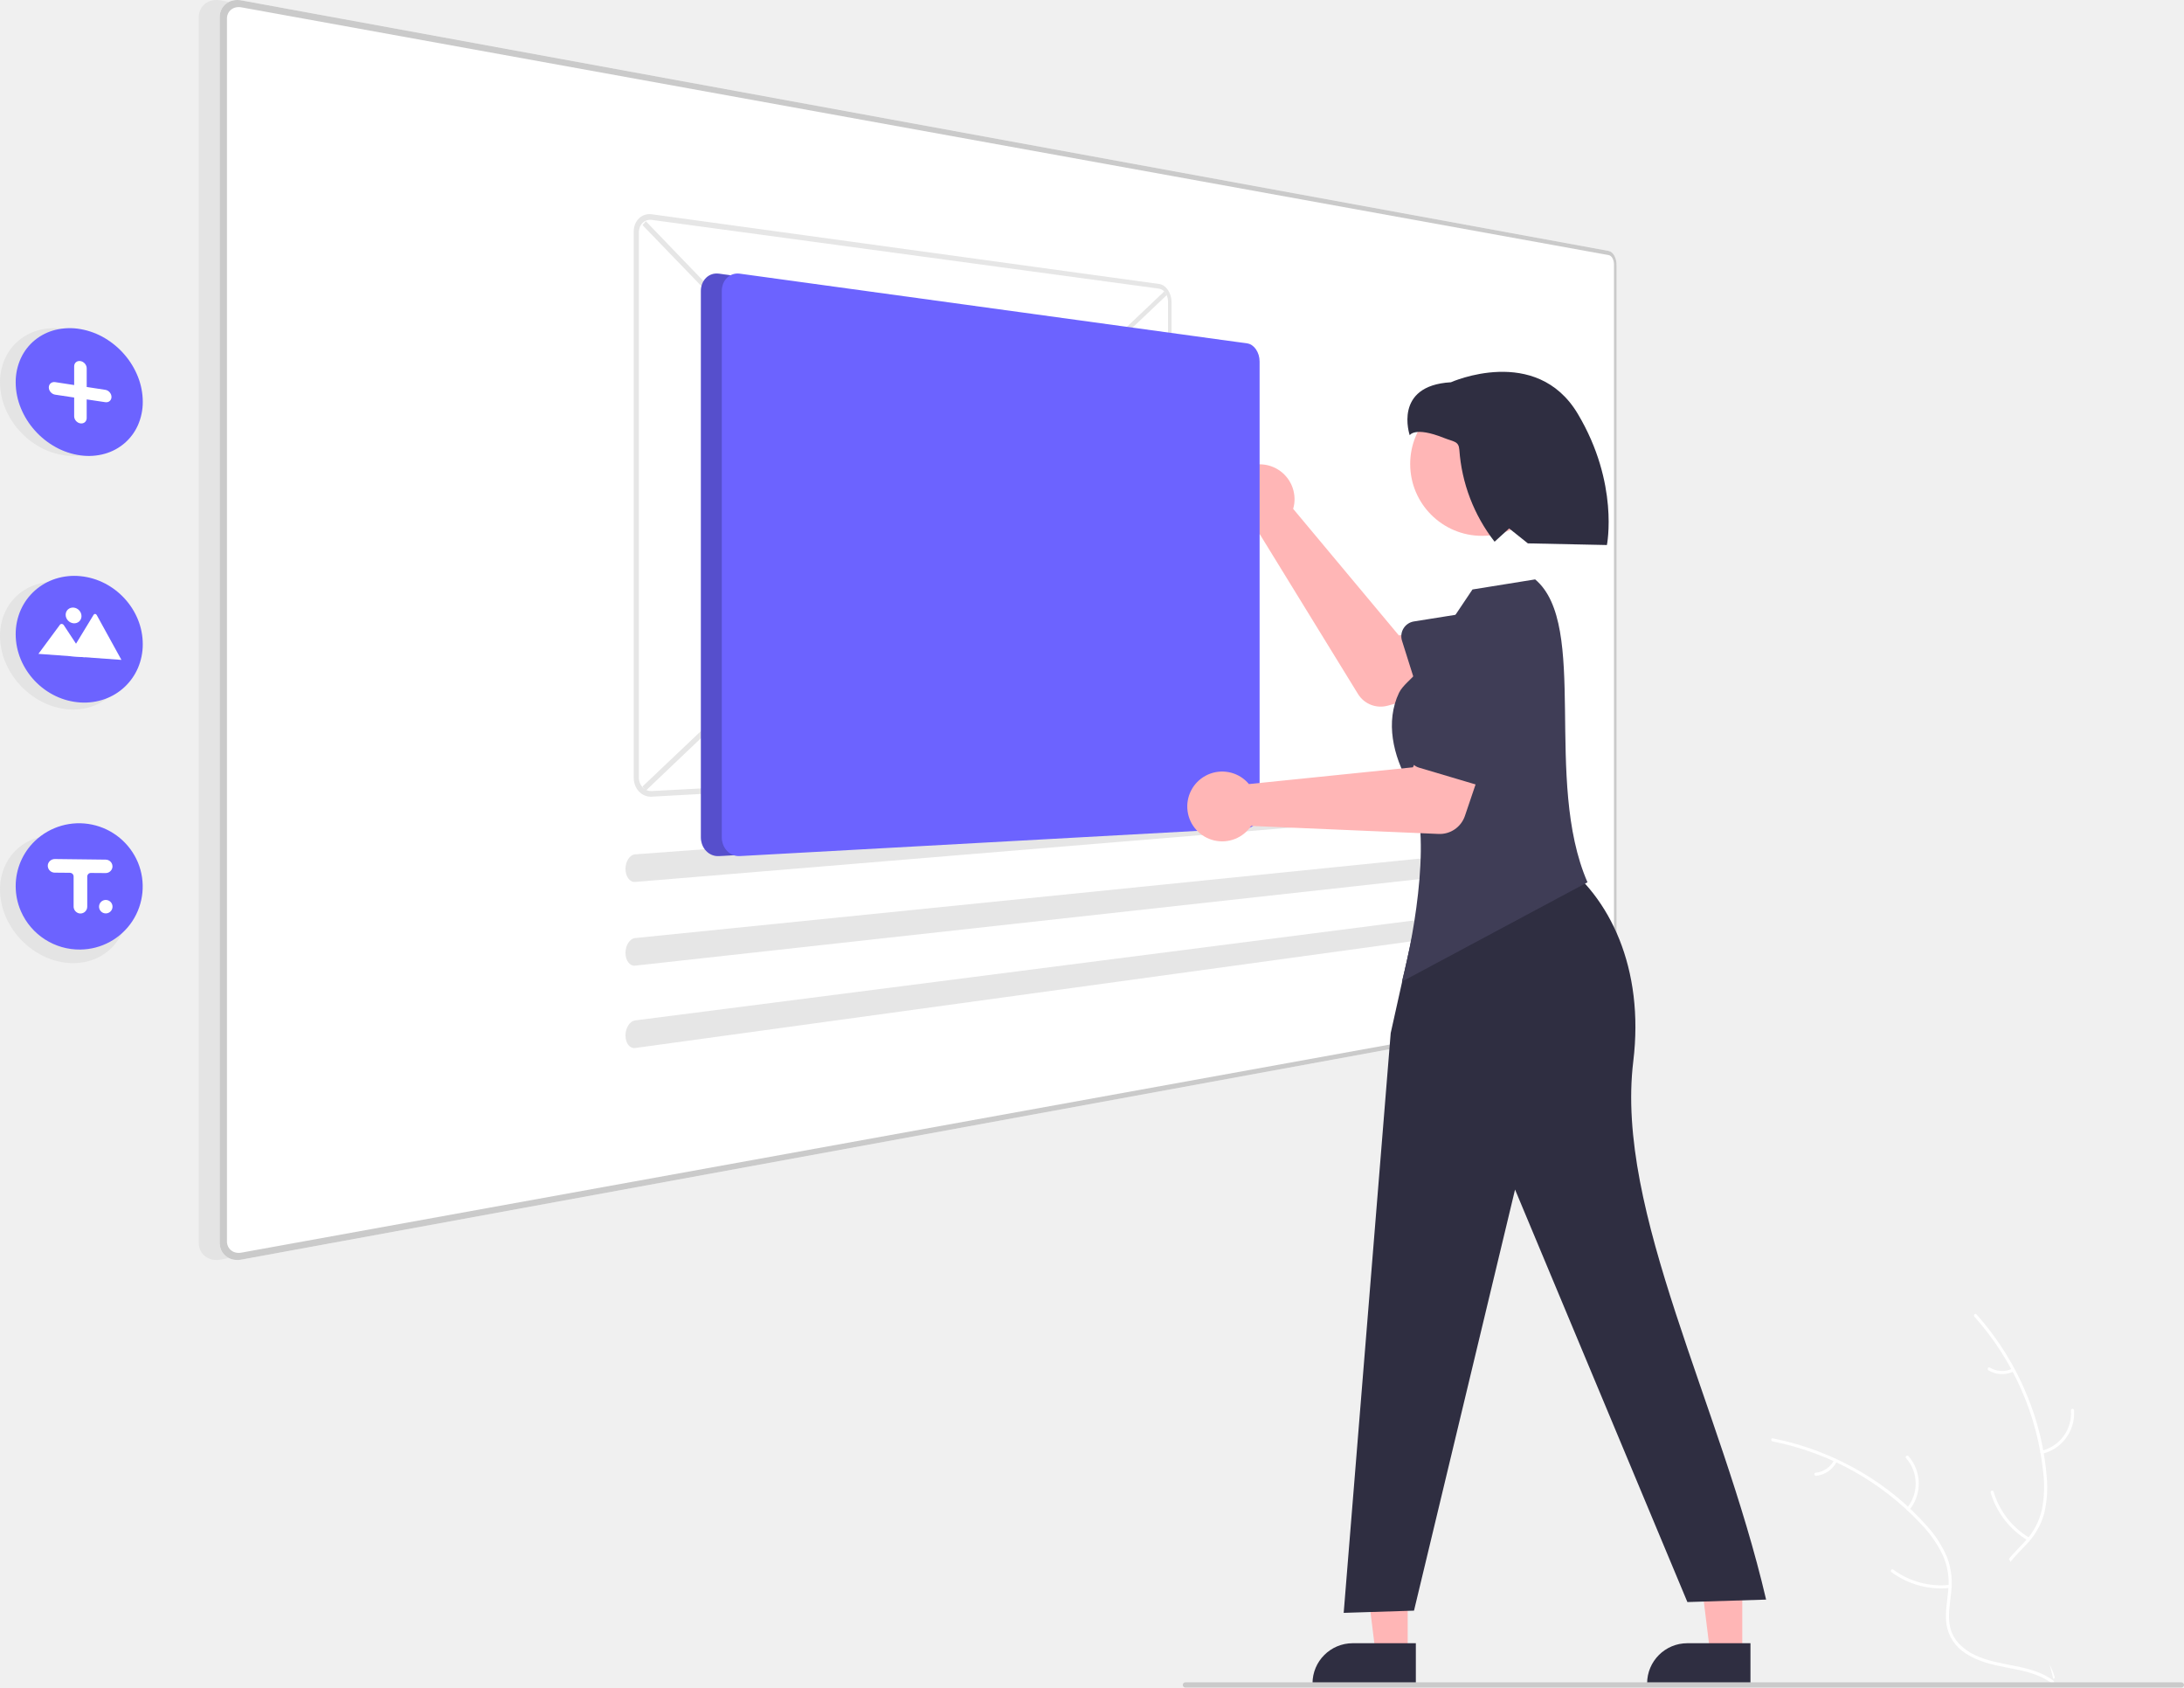
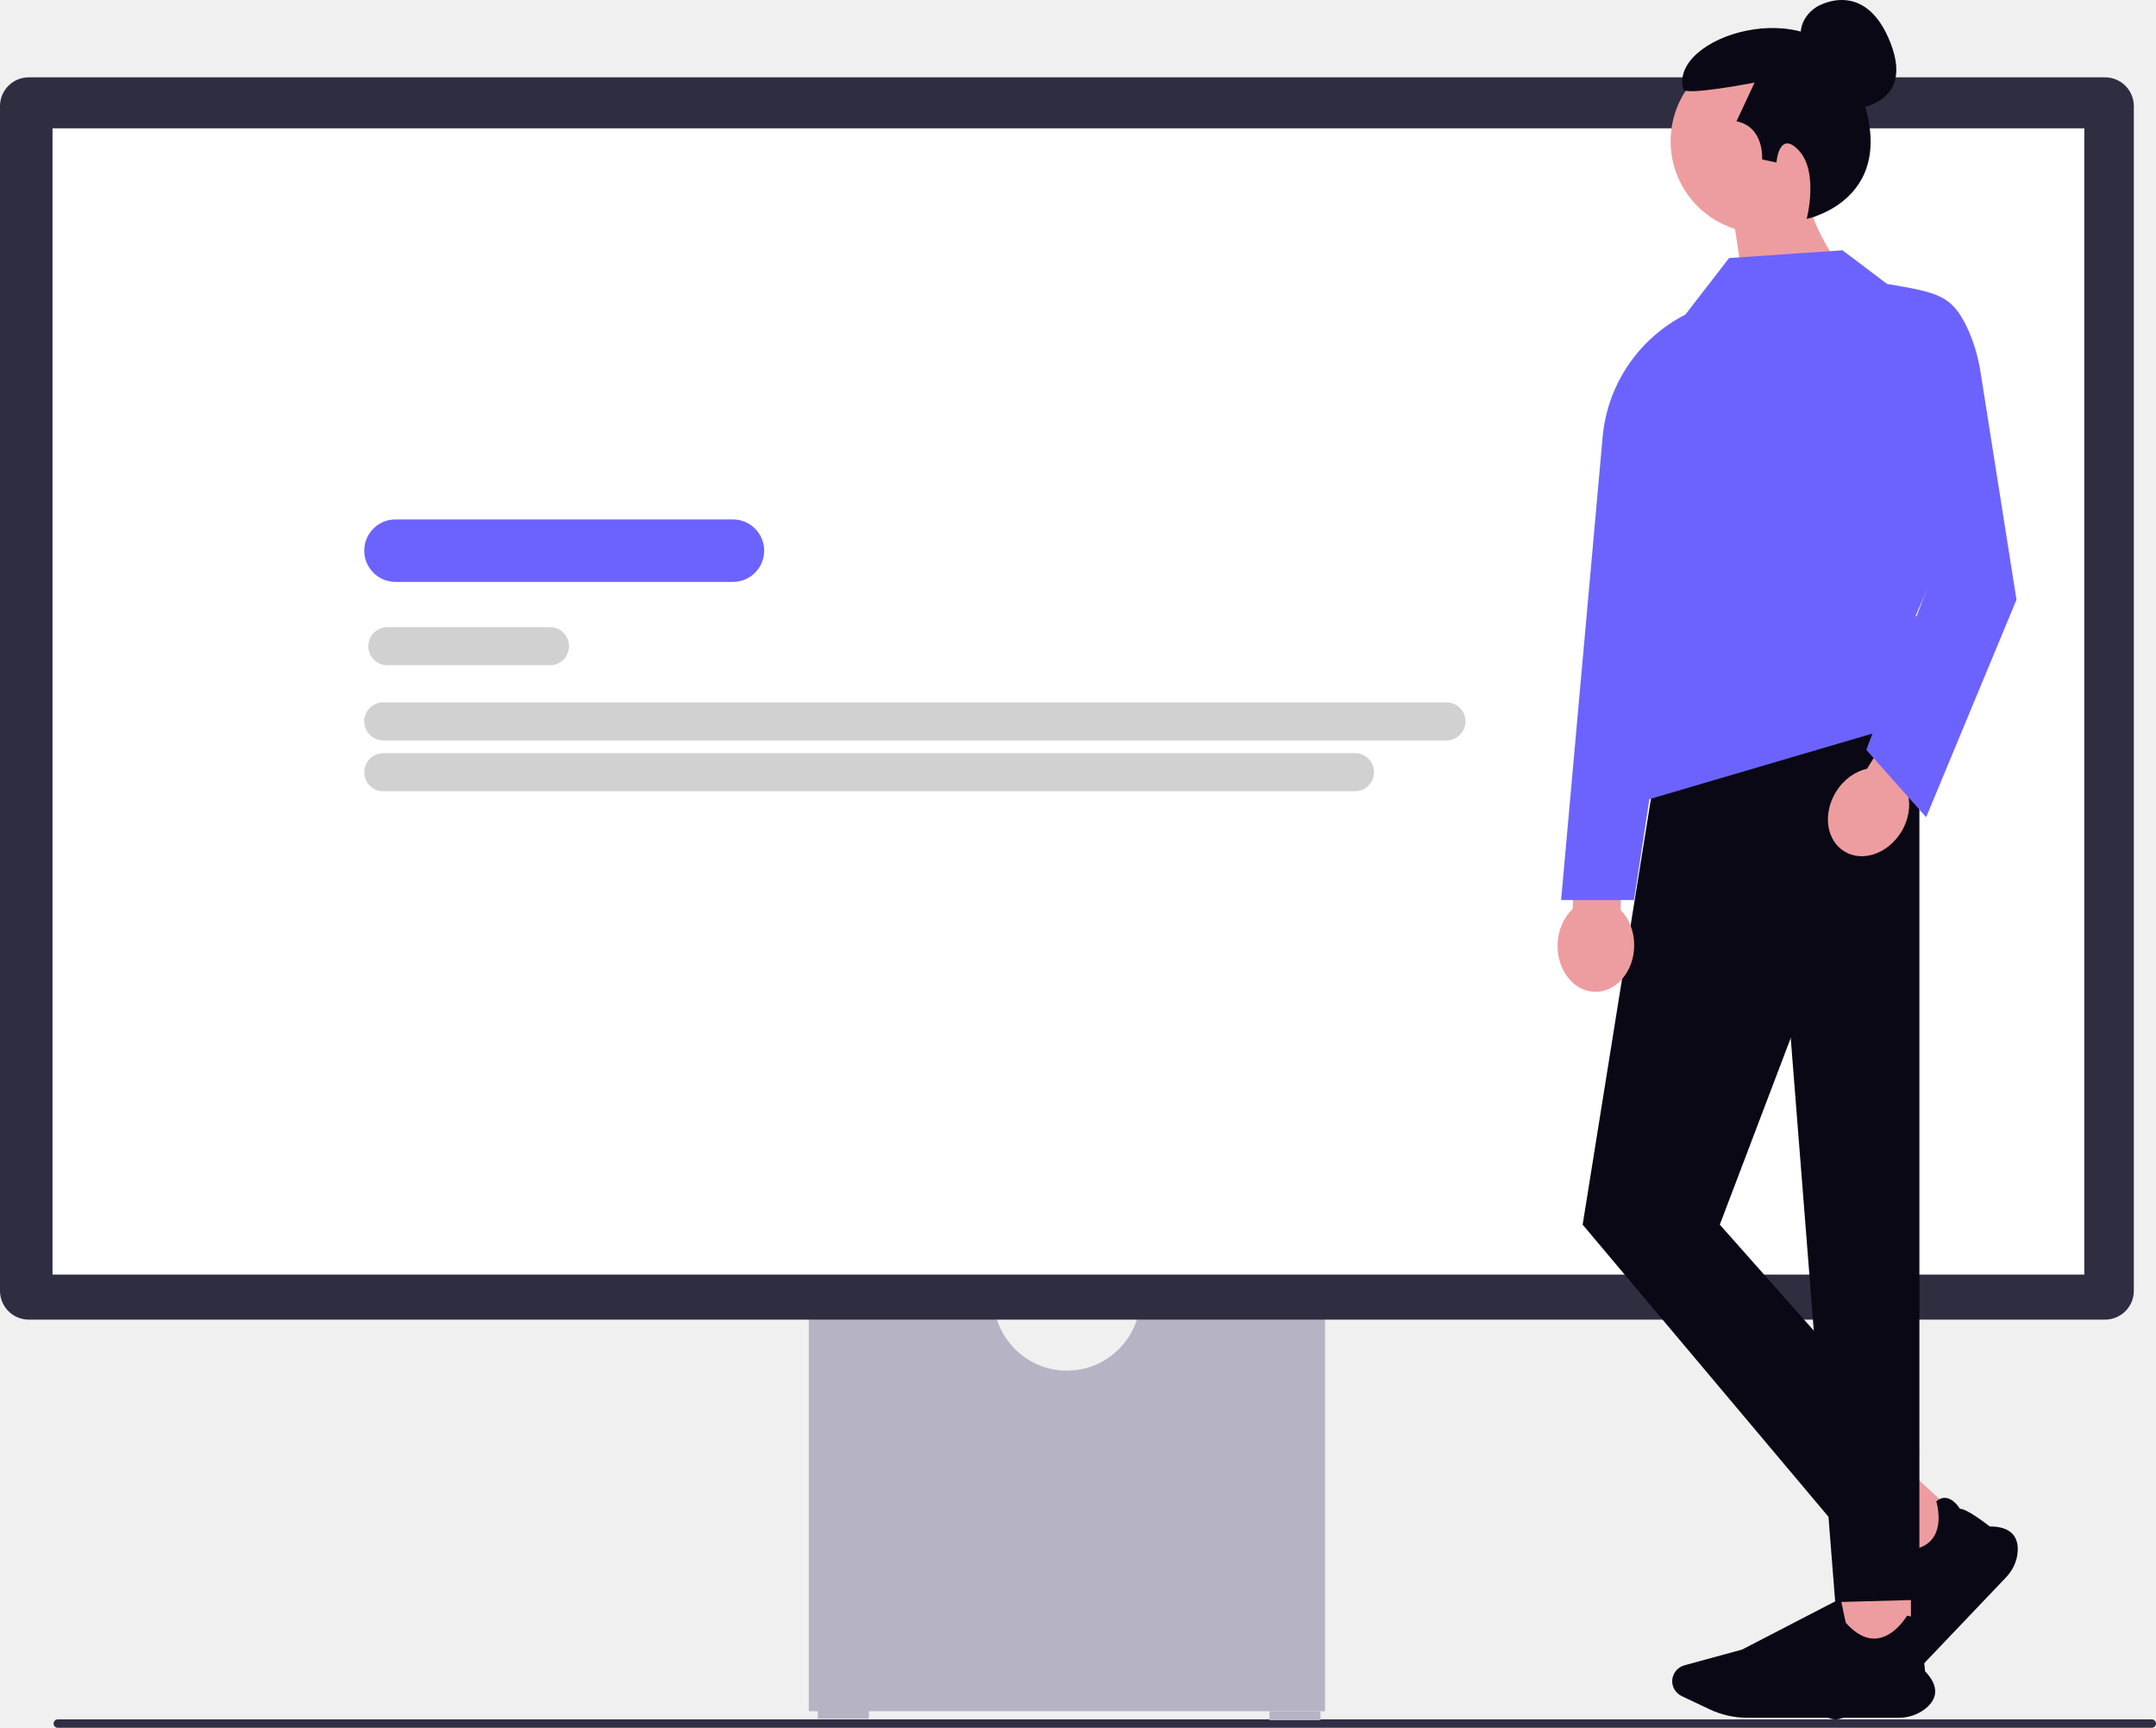
- <svg xmlns="http://www.w3.org/2000/svg" width="835.459" height="645.47" viewBox="0 0 835.459 645.47" role="img" artist="Katerina Limpitsouni" source="https://undraw.co/">
-   <path d="M983.112,692.03c-3.318-26.678-19.851-52.964-45.294-61.646a123.863,123.863,0,0,1-.006,85.04c-3.91,10.575-9.359,21.93-5.682,32.589,2.288,6.632,7.886,11.706,14.142,14.878,6.257,3.173,13.202,4.685,20.059,6.167l1.35,1.116C978.566,745.594,986.429,718.708,983.112,692.03Z" transform="translate(-182.2707 -127.2652)" fill="#f0f0f0" />
-   <path d="M937.565,630.889a105.87,105.87,0,0,1,26.319,59.583,45.591,45.591,0,0,1-.519,14.275,26.149,26.149,0,0,1-6.503,12.128c-2.931,3.221-6.303,6.175-8.4,10.052a16.011,16.011,0,0,0-.782,13.071c1.852,5.311,5.501,9.64,9.218,13.749,4.126,4.563,8.484,9.236,10.238,15.285.213.733,1.337.36,1.125-.371-3.051-10.524-13.268-16.502-18.14-25.981-2.273-4.423-3.228-9.558-1.096-14.227,1.864-4.083,5.338-7.133,8.334-10.368a27.903,27.903,0,0,0,6.801-11.622,42.148,42.148,0,0,0,1.066-14.203,102.712,102.712,0,0,0-7.502-31.213,107.747,107.747,0,0,0-19.374-31.048c-.507-.567-1.287.325-.784.889Z" transform="translate(-182.2707 -127.2652)" fill="#fff" />
-   <path d="M963.565,683.302a15.884,15.884,0,0,0,12.091-16.639c-.06-.76-1.244-.702-1.184.059a14.708,14.708,0,0,1-11.279,15.455c-.742.176-.366,1.3.371,1.125Z" transform="translate(-182.2707 -127.2652)" fill="#fff" />
-   <path d="M958.563,715.438a30.615,30.615,0,0,1-13.671-17.632c-.215-.732-1.34-.36-1.125.371a31.844,31.844,0,0,0,14.264,18.319c.657.39,1.186-.671.533-1.058Z" transform="translate(-182.2707 -127.2652)" fill="#fff" />
-   <path d="M951.984,650.792a8.991,8.991,0,0,1-8.52-.433c-.652-.398-1.18.663-.533,1.058a10.075,10.075,0,0,0,9.425.499.612.612,0,0,0,.377-.748.595.595,0,0,0-.748-.377Z" transform="translate(-182.2707 -127.2652)" fill="#fff" />
-   <path d="M860.264,678.035c.4.26.8.52,1.2.79a118.407,118.407,0,0,1,15.14,11.82c.37.33.74.67,1.1,1.01a124.827,124.827,0,0,1,27.11,37.11,121.222,121.222,0,0,1,6.64,17.18c2.45,8.13,4.46,17.14,9.31,23.79a20.796,20.796,0,0,0,1.62,2h43.83c.1-.05.2-.09.3-.14l1.75.08c-.07-.31-.15-.63-.22-.94-.04-.18-.09-.36-.13-.54-.03-.12-.06-.24-.08-.35-.01-.04-.02-.08-.03-.11-.02-.11-.05-.21-.07-.31q-.66-2.685-1.36-5.37c0-.01,0-.01-.01-.02-3.59-13.63-8.35-27.08-15-39.38-.2-.37-.4-.75-.62-1.12a115.674,115.674,0,0,0-10.39-15.76,102.258,102.258,0,0,0-6.81-7.79,85.037,85.037,0,0,0-21.28-15.94c-15.72-8.3-33.92-11.48-50.72-6.41C861.114,677.765,860.694,677.895,860.264,678.035Z" transform="translate(-182.2707 -127.2652)" fill="#f0f0f0" />
-   <path d="M860.362,678.591A105.87,105.87,0,0,1,917.25,710.319a45.591,45.591,0,0,1,8.181,11.71A26.149,26.149,0,0,1,927.54,735.629c-.401,4.336-1.314,8.725-.655,13.084a16.011,16.011,0,0,0,7.245,10.907c4.676,3.126,10.197,4.385,15.638,5.429,6.042,1.159,12.335,2.267,17.377,6.04.611.457,1.285-.517.675-.974-8.773-6.566-20.529-5.188-30.126-9.823-4.478-2.163-8.332-5.688-9.441-10.699-.97-4.382-.033-8.909.412-13.296a27.903,27.903,0,0,0-1.567-13.374,42.148,42.148,0,0,0-7.7-11.981,102.712,102.712,0,0,0-24.782-20.406,107.747,107.747,0,0,0-34.163-13.126c-.746-.148-.832,1.035-.091,1.182Z" transform="translate(-182.2707 -127.2652)" fill="#fff" />
-   <path d="M912.678,704.786a15.884,15.884,0,0,0-.364-20.565c-.506-.57-1.416.189-.91.76a14.708,14.708,0,0,1,.299,19.13c-.486.587.491,1.259.974.675Z" transform="translate(-182.2707 -127.2652)" fill="#fff" />
-   <path d="M928.033,733.457a30.615,30.615,0,0,1-21.531-5.847c-.613-.455-1.286.519-.675.974a31.844,31.844,0,0,0,22.418,6.039c.759-.084.543-1.25-.212-1.166Z" transform="translate(-182.2707 -127.2652)" fill="#fff" />
-   <path d="M883.858,685.802a8.991,8.991,0,0,1-7.064,4.785c-.76.075-.543,1.24.212,1.166a10.075,10.075,0,0,0,7.826-5.276.612.612,0,0,0-.15-.824.595.595,0,0,0-.824.15Z" transform="translate(-182.2707 -127.2652)" fill="#fff" />
-   <path id="a0650842-7e0d-4738-afc6-e49dd139c2fd-348" data-name="Path 1" d="M789.69,223.246l-523.083-95.836a8.036,8.036,0,0,0-3.22.038,6.641,6.641,0,0,0-2.642,1.234,6.214,6.214,0,0,0-1.788,2.227,6.938,6.938,0,0,0-.657,3.008v468.623a6.941,6.941,0,0,0,.655,3.009,6.214,6.214,0,0,0,1.786,2.228,6.641,6.641,0,0,0,2.641,1.236,8.034,8.034,0,0,0,3.22.04l523.088-95.837a2.475,2.475,0,0,0,1.163-.59,4.426,4.426,0,0,0,.947-1.2,6.729,6.729,0,0,0,.637-1.637,7.865,7.865,0,0,0,.234-1.9v-279.3a7.866,7.866,0,0,0-.233-1.905,6.736,6.736,0,0,0-.637-1.638,4.433,4.433,0,0,0-.947-1.2,2.479,2.479,0,0,0-1.163-.591Z" transform="translate(-182.2707 -127.2652)" fill="#e4e4e4" />
-   <path id="ab230013-2870-4714-bfc2-3c974790ba7e-349" data-name="Path 1" d="M797.69,223.246l-523.083-95.836a8.036,8.036,0,0,0-3.22.038,6.641,6.641,0,0,0-2.642,1.234,6.214,6.214,0,0,0-1.788,2.227,6.938,6.938,0,0,0-.657,3.008v468.623a6.941,6.941,0,0,0,.655,3.009,6.214,6.214,0,0,0,1.786,2.228,6.641,6.641,0,0,0,2.641,1.236,8.034,8.034,0,0,0,3.22.04l523.088-95.837a2.475,2.475,0,0,0,1.163-.59,4.426,4.426,0,0,0,.947-1.2,6.729,6.729,0,0,0,.637-1.637,7.865,7.865,0,0,0,.234-1.9v-279.3a7.866,7.866,0,0,0-.233-1.905,6.736,6.736,0,0,0-.637-1.638,4.433,4.433,0,0,0-.947-1.2,2.479,2.479,0,0,0-1.163-.591Z" transform="translate(-182.2707 -127.2652)" fill="#fff" />
-   <path id="efb73e9a-ed9f-4c58-9f24-e2c56f2a395b-350" data-name="Path 2" d="M797.69,223.246l-523.083-95.836a8.036,8.036,0,0,0-3.22.038,6.641,6.641,0,0,0-2.642,1.234,6.214,6.214,0,0,0-1.788,2.227,6.938,6.938,0,0,0-.657,3.008v468.623a6.941,6.941,0,0,0,.655,3.009,6.214,6.214,0,0,0,1.786,2.228,6.641,6.641,0,0,0,2.641,1.236,8.034,8.034,0,0,0,3.22.04l523.088-95.837a2.475,2.475,0,0,0,1.163-.59,4.426,4.426,0,0,0,.947-1.2,6.729,6.729,0,0,0,.637-1.637,7.865,7.865,0,0,0,.234-1.9v-279.3a7.866,7.866,0,0,0-.233-1.905,6.736,6.736,0,0,0-.637-1.638,4.433,4.433,0,0,0-.947-1.2,2.479,2.479,0,0,0-1.163-.591Zm1.99,284.812a5.247,5.247,0,0,1-.156,1.272,4.489,4.489,0,0,1-.425,1.093,2.95,2.95,0,0,1-.632.8,1.649,1.649,0,0,1-.775.392l-523.08,94.773a5.349,5.349,0,0,1-2.145-.03,4.426,4.426,0,0,1-1.757-.825,4.142,4.142,0,0,1-1.188-1.484,4.627,4.627,0,0,1-.436-2v-467.634a4.629,4.629,0,0,1,.435-2,4.143,4.143,0,0,1,1.187-1.486,4.423,4.423,0,0,1,1.756-.826,5.35,5.35,0,0,1,2.145-.031l523.083,94.776a1.648,1.648,0,0,1,.775.392,2.95,2.95,0,0,1,.632.8,4.491,4.491,0,0,1,.426,1.092,5.244,5.244,0,0,1,.156,1.272v279.653Z" transform="translate(-182.2707 -127.2652)" fill="#cacaca" />
-   <path id="f96011ca-2547-471d-b877-843add24502e-351" data-name="Path 3" d="M182.271,273.534a21.866,21.866,0,0,1,1.981-9.268,19.536,19.536,0,0,1,5.372-6.926,20.088,20.088,0,0,1,7.887-3.913,23.237,23.237,0,0,1,9.529-.287,27.514,27.514,0,0,1,9.389,3.485,30.257,30.257,0,0,1,7.565,6.386,29.632,29.632,0,0,1,5.05,8.378,26.08,26.08,0,0,1,1.842,9.518,21.937,21.937,0,0,1-1.842,8.96,19.59,19.59,0,0,1-5.05,6.846,19.937,19.937,0,0,1-7.565,4.092,22.86,22.86,0,0,1-9.389.638h0a27.188,27.188,0,0,1-9.524-3.184,30.185,30.185,0,0,1-7.884-6.305,29.778,29.778,0,0,1-5.373-8.553A26.191,26.191,0,0,1,182.271,273.534Z" transform="translate(-182.2707 -127.2652)" fill="#e4e4e4" />
-   <path id="e2afd39c-bfa9-4aab-9b72-f2692ed67225-352" data-name="Path 3" d="M182.271,370.534a21.866,21.866,0,0,1,1.981-9.268,19.536,19.536,0,0,1,5.372-6.926,20.088,20.088,0,0,1,7.887-3.913,23.237,23.237,0,0,1,9.529-.287,27.514,27.514,0,0,1,9.389,3.485,30.257,30.257,0,0,1,7.565,6.386,29.632,29.632,0,0,1,5.05,8.378,26.08,26.08,0,0,1,1.842,9.518,21.937,21.937,0,0,1-1.842,8.96,19.59,19.59,0,0,1-5.05,6.846,19.937,19.937,0,0,1-7.565,4.092,22.86,22.86,0,0,1-9.389.638h0a27.188,27.188,0,0,1-9.524-3.184,30.185,30.185,0,0,1-7.884-6.305,29.778,29.778,0,0,1-5.373-8.553A26.191,26.191,0,0,1,182.271,370.534Z" transform="translate(-182.2707 -127.2652)" fill="#e4e4e4" />
-   <path id="a7f5fcd6-9ca6-43fc-9a19-c5543edb3dc0-353" data-name="Path 3" d="M182.271,467.534a21.866,21.866,0,0,1,1.981-9.268,19.536,19.536,0,0,1,5.372-6.926,20.088,20.088,0,0,1,7.887-3.913,23.237,23.237,0,0,1,9.529-.287,27.514,27.514,0,0,1,9.389,3.485,30.257,30.257,0,0,1,7.565,6.386,29.632,29.632,0,0,1,5.05,8.378,26.08,26.08,0,0,1,1.842,9.518,21.937,21.937,0,0,1-1.842,8.96,19.59,19.59,0,0,1-5.05,6.846,19.937,19.937,0,0,1-7.565,4.092,22.86,22.86,0,0,1-9.389.638h0a27.188,27.188,0,0,1-9.524-3.184,30.185,30.185,0,0,1-7.884-6.305,29.778,29.778,0,0,1-5.373-8.553A26.191,26.191,0,0,1,182.271,467.534Z" transform="translate(-182.2707 -127.2652)" fill="#e4e4e4" />
-   <path id="bf82177c-c5c5-4721-a492-d21e500fa887-354" data-name="Path 3" d="M188.271,273.534a21.866,21.866,0,0,1,1.981-9.268,19.536,19.536,0,0,1,5.372-6.926,20.088,20.088,0,0,1,7.887-3.913,23.237,23.237,0,0,1,9.529-.287,27.514,27.514,0,0,1,9.389,3.485,30.257,30.257,0,0,1,7.565,6.386,29.632,29.632,0,0,1,5.05,8.378,26.08,26.08,0,0,1,1.842,9.518,21.937,21.937,0,0,1-1.842,8.96,19.59,19.59,0,0,1-5.05,6.846,19.937,19.937,0,0,1-7.565,4.092,22.86,22.86,0,0,1-9.389.638h0a27.188,27.188,0,0,1-9.524-3.184,30.185,30.185,0,0,1-7.884-6.305,29.778,29.778,0,0,1-5.373-8.553A26.191,26.191,0,0,1,188.271,273.534Z" transform="translate(-182.2707 -127.2652)" fill="#6c63ff" />
-   <path id="fe313e0a-2048-439a-a54e-0e20ebfa32da-355" data-name="Path 4" d="M188.271,369.873a22.865,22.865,0,0,1,1.981-9.418,21.7,21.7,0,0,1,5.372-7.32,21.994,21.994,0,0,1,7.887-4.5,23.587,23.587,0,0,1,9.529-.991,25.758,25.758,0,0,1,9.389,2.791,27.178,27.178,0,0,1,7.565,5.827,26.864,26.864,0,0,1,5.05,8,25.028,25.028,0,0,1,1.841,9.393,22.9,22.9,0,0,1-1.842,9.1,21.766,21.766,0,0,1-12.615,11.87,23.394,23.394,0,0,1-9.389,1.331h0a25.609,25.609,0,0,1-9.524-2.48,27.214,27.214,0,0,1-13.255-13.885A25.1,25.1,0,0,1,188.271,369.873Z" transform="translate(-182.2707 -127.2652)" fill="#6c63ff" />
-   <path id="bd4ad8d1-9beb-4dfd-9043-04087d822fa4-356" data-name="Path 5" d="M188.271,466.212a23.912,23.912,0,0,1,7.353-17.281,24.417,24.417,0,0,1,39.415,8.223,24.109,24.109,0,0,1-21.999,33.304h0a24.465,24.465,0,0,1-22.78-14.675A24.029,24.029,0,0,1,188.271,466.212Z" transform="translate(-182.2707 -127.2652)" fill="#6c63ff" />
-   <path id="a8cdce74-e5d0-4904-9e42-fa7998d61cd8-357" data-name="Path 6" d="M203.38,273.424l7.262,1.116v-7.16a2.154,2.154,0,0,1,.186-.9,1.91,1.91,0,0,1,.513-.678,1.955,1.955,0,0,1,.762-.391,2.269,2.269,0,0,1,.933-.04,2.713,2.713,0,0,1,.933.334,3.01,3.01,0,0,1,.762.63,2.959,2.959,0,0,1,.515.837,2.59,2.59,0,0,1,.191.955v7.15l7.124,1.093a2.641,2.641,0,0,1,.918.327,2.947,2.947,0,0,1,1.254,1.448,2.573,2.573,0,0,1,.185.947,2.16,2.16,0,0,1-.185.891,1.917,1.917,0,0,1-.5.674,1.941,1.941,0,0,1-.749.394,2.221,2.221,0,0,1-.918.048l-7.134-1.067v7.134a2.17,2.17,0,0,1-.188.9,1.95,1.95,0,0,1-.512.683,1.99,1.99,0,0,1-.76.4,2.274,2.274,0,0,1-.932.054,2.676,2.676,0,0,1-.934-.32,2.947,2.947,0,0,1-.763-.62,2.9,2.9,0,0,1-.515-.832,2.566,2.566,0,0,1-.186-.957v-7.16l-7.262-1.09a2.75,2.75,0,0,1-.948-.331,3.023,3.023,0,0,1-.775-.631,2.95,2.95,0,0,1-.523-.838,2.58,2.58,0,0,1-.192-.967,2.16,2.16,0,0,1,.192-.907,1.941,1.941,0,0,1,.523-.684,2.005,2.005,0,0,1,.775-.4A2.325,2.325,0,0,1,203.38,273.424Z" transform="translate(-182.2707 -127.2652)" fill="#fff" />
-   <path id="b7a04d04-cd1f-49a6-9e27-762621fbfe12-358" data-name="Path 7" d="M208.477,378.198l20.166,1.462h.074l-9.457-17.17a.756.756,0,0,0-.245-.268.736.736,0,0,0-.161-.081.7.7,0,0,0-.177-.039.652.652,0,0,0-.176.008.614.614,0,0,0-.161.054.589.589,0,0,0-.245.227l-6.435,10.578-.31.509Z" transform="translate(-182.2707 -127.2652)" fill="#fff" />
-   <path id="aee7be29-824b-4068-b60b-6c8751f56236-359" data-name="Path 8" d="M196.968,377.363l17.792,1.29-3.41-5.176-.246-.374-4.472-6.789a1.021,1.021,0,0,0-.291-.262,1.001,1.001,0,0,0-.173-.082.963.963,0,0,0-.192-.047.917.917,0,0,0-.191-.007.876.876,0,0,0-.183.032.83.83,0,0,0-.169.07.806.806,0,0,0-.15.106l-.015.018-.019.018-.015.019-.015.019Z" transform="translate(-182.2707 -127.2652)" fill="#fff" />
-   <path id="ba3c0334-c882-4ee2-a1c6-8432d6f0f237-360" data-name="Ellipse 1" d="M210.423,359.664a3.219,3.219,0,0,1,1.177.336,3.415,3.415,0,0,1,.959.725,3.373,3.373,0,0,1,.646,1.008,3.119,3.119,0,0,1,.237,1.186,2.827,2.827,0,0,1-.237,1.146,2.671,2.671,0,0,1-.646.9,2.708,2.708,0,0,1-.959.563,2.92,2.92,0,0,1-1.177.139,3.216,3.216,0,0,1-1.179-.333,3.414,3.414,0,0,1-.964-.724,3.374,3.374,0,0,1-.651-1.01,3.12,3.12,0,0,1-.239-1.192,2.827,2.827,0,0,1,.239-1.15,2.671,2.671,0,0,1,.651-.9,2.71,2.71,0,0,1,.964-.558A2.924,2.924,0,0,1,210.423,359.664Z" transform="translate(-182.2707 -127.2652)" fill="#fff" />
-   <path id="a6488acd-751d-43fe-95e8-3811e87b97c8-361" data-name="Rectangle 2" d="M428.034,428.109l199.68-189.457.856,1.5-199.288,189.56Z" transform="translate(-182.2707 -127.2652)" fill="#e6e6e6" />
-   <path id="f4872601-d834-4ac9-b8ed-95180004a4aa-362" data-name="Rectangle 3" d="M428.066,213.376l1.252-1.5,199.234,206.825-.859,1.425Z" transform="translate(-182.2707 -127.2652)" fill="#e6e6e6" />
-   <path id="fd144007-5a21-49cb-9314-d281c54acffb-363" data-name="Path 9" d="M625.694,235.886l-194.1-26.666a5.967,5.967,0,0,0-2.675.228,5.75,5.75,0,0,0-2.193,1.324,6.393,6.393,0,0,0-1.485,2.2,7.6,7.6,0,0,0-.547,2.878v208.94a7.948,7.948,0,0,0,.547,2.92,7.15,7.15,0,0,0,1.484,2.328,6.423,6.423,0,0,0,2.193,1.5,6.153,6.153,0,0,0,2.675.448l194.101-10.69a3.936,3.936,0,0,0,1.845-.6,5.323,5.323,0,0,0,1.5-1.421,7.089,7.089,0,0,0,1.01-2.037,8.192,8.192,0,0,0,.371-2.446v-172.02a8.5,8.5,0,0,0-.371-2.477,7.807,7.807,0,0,0-1.01-2.12,6.016,6.016,0,0,0-1.5-1.545A4.253,4.253,0,0,0,625.694,235.886Zm-194.1,193.95a4.394,4.394,0,0,1-1.909-.324,4.589,4.589,0,0,1-1.564-1.074,5.109,5.109,0,0,1-1.058-1.666,5.679,5.679,0,0,1-.39-2.083v-208.58a5.431,5.431,0,0,1,.39-2.051,4.569,4.569,0,0,1,1.058-1.574,4.108,4.108,0,0,1,1.564-.945,4.259,4.259,0,0,1,1.909-.167l194.1,26.305a3.035,3.035,0,0,1,1.319.532,4.294,4.294,0,0,1,1.074,1.1,5.575,5.575,0,0,1,.723,1.515,6.07,6.07,0,0,1,.266,1.771v172.267a5.854,5.854,0,0,1-.266,1.75,5.063,5.063,0,0,1-.723,1.456,3.8,3.8,0,0,1-1.074,1.014,2.809,2.809,0,0,1-1.319.423Z" transform="translate(-182.2707 -127.2652)" fill="#e6e6e6" />
-   <g id="b5e30cc8-5ae1-449e-85b5-4004b80a7a56" data-name="b12ed9b2-cc32-4c4f-a9d5-2d1deb4d0e3e">
-     <path id="a649d73e-ec59-4c3e-8cce-1f940f947e89-364" data-name="Path 14" d="M425.164,454.051a2.96,2.96,0,0,0-1.427.554,4.493,4.493,0,0,0-1.158,1.251,6.417,6.417,0,0,0-.772,1.758,7.545,7.545,0,0,0-.267,2.082,7.013,7.013,0,0,0,.3,1.987,5.277,5.277,0,0,0,.78,1.58,3.515,3.515,0,0,0,1.147,1.023,2.6,2.6,0,0,0,1.4.315l339.804-28.137a1.164,1.164,0,0,0,.718-.329,2.717,2.717,0,0,0,.59-.828,5.284,5.284,0,0,0,.4-1.2,7.289,7.289,0,0,0,.156-1.458,7.068,7.068,0,0,0-.132-1.445,4.807,4.807,0,0,0-.384-1.169,2.339,2.339,0,0,0-.574-.779,1.046,1.046,0,0,0-.714-.264h-.06Z" transform="translate(-182.2707 -127.2652)" fill="#e6e6e6" />
-   </g>
-   <g id="a3d56c43-6c72-48a5-a1aa-00d4337a9f01" data-name="e10bb4bc-6df1-41b6-ac46-84090840b498">
-     <path id="fcd1be7c-dd66-4ef0-bebb-a6cb75017f49-365" data-name="Path 15" d="M425.164,486.071a3.043,3.043,0,0,0-1.427.593,4.679,4.679,0,0,0-1.158,1.278,6.612,6.612,0,0,0-.772,1.779,7.623,7.623,0,0,0-.267,2.095,6.927,6.927,0,0,0,.3,1.979,5.107,5.107,0,0,0,.78,1.559,3.376,3.376,0,0,0,1.145.991,2.556,2.556,0,0,0,1.4.277l339.806-37.486a1.2,1.2,0,0,0,.718-.349,2.824,2.824,0,0,0,.59-.845,5.418,5.418,0,0,0,.4-1.216,7.352,7.352,0,0,0,.156-1.463,7.015,7.015,0,0,0-.132-1.442,4.692,4.692,0,0,0-.384-1.158,2.249,2.249,0,0,0-.577-.76,1.021,1.021,0,0,0-.714-.245h-.06Z" transform="translate(-182.2707 -127.2652)" fill="#e6e6e6" />
-   </g>
-   <g id="b86b841b-6efa-4245-8922-ec58e5370162" data-name="e3c0a870-6a35-4470-a43f-0902a465f5fb">
-     <path id="f8e452a4-70d1-4eed-9ead-ca836e74dca4-366" data-name="Path 16" d="M425.164,517.573a3.132,3.132,0,0,0-1.427.632,4.868,4.868,0,0,0-1.158,1.31,6.81,6.81,0,0,0-.772,1.8,7.701,7.701,0,0,0-.267,2.101,6.843,6.843,0,0,0,.3,1.97,4.944,4.944,0,0,0,.78,1.538,3.246,3.246,0,0,0,1.145.96,2.519,2.519,0,0,0,1.4.239l339.806-46.683a1.238,1.238,0,0,0,.718-.368,2.934,2.934,0,0,0,.59-.861,5.548,5.548,0,0,0,.4-1.227,7.415,7.415,0,0,0,.156-1.467,6.961,6.961,0,0,0-.132-1.438,4.578,4.578,0,0,0-.384-1.148,2.163,2.163,0,0,0-.577-.744 1.0 1,0,0,0-.714-.226h-.06Z" transform="translate(-182.2707 -127.2652)" fill="#e6e6e6" />
-   </g>
-   <path id="fb3cf623-4c27-484d-8f36-79433da26778-367" data-name="Path 17" d="M222.734,456.066l-19.398-.232a2.761,2.761,0,0,0-.954.135,2.726,2.726,0,0,0-.823.437,2.681,2.681,0,0,0-.624.687,2.653,2.653,0,0,0-.355.883,2.579,2.579,0,0,0,.057,1.124,2.615,2.615,0,0,0,.21.527,2.659,2.659,0,0,0,.743.873,2.694,2.694,0,0,0,1.605.547l5.834.053a1.413,1.413,0,0,1,1.29.857,1.379,1.379,0,0,1,.11.541v11.444a2.665,2.665,0,0,0,.594,1.739,2.692,2.692,0,0,0,1.579.95,2.613,2.613,0,0,0,2.8-1.472,2.581,2.581,0,0,0,.242-1.089v-11.54a1.371,1.371,0,0,1,1.372-1.37l.013 0,5.573.044a2.629,2.629,0,0,0,2.663-2.113,2.601,2.601,0,0,0-2.531-3.025Z" transform="translate(-182.2707 -127.2652)" fill="#fff" />
-   <path id="a62d2508-f0bf-44ee-9014-84ffc49b2c41-368" data-name="Ellipse 2" d="M222.735,471.484a2.575,2.575,0,1,1-2.371,1.573A2.567,2.567,0,0,1,222.735,471.484Z" transform="translate(-182.2707 -127.2652)" fill="#fff" />
-   <path d="M677.383,319.825a13.389,13.389,0,0,1-.433,2.063l40.436,48.416,15.102-2.602,6.906,22.278-26.287,7.205a10.176,10.176,0,0,1-11.359-4.485l-37.581-61.139a13.352,13.352,0,1,1,13.216-11.736Z" transform="translate(-182.2707 -127.2652)" fill="#ffb6b6" />
-   <path d="M719.176,367.605a5.718,5.718,0,0,1,3.966-2.643l28.369-4.524a15.896,15.896,0,0,1,9.65,30.292L735.241,403.332a5.724,5.724,0,0,1-7.961-3.426l-8.694-27.57A5.717,5.717,0,0,1,719.176,367.605Z" transform="translate(-182.2707 -127.2652)" fill="#3f3d56" />
-   <polygon points="538.487 632.518 526.227 632.518 520.395 585.23 538.489 585.231 538.487 632.518" fill="#ffb6b6" />
-   <path d="M723.884,771.668l-39.531-.001v-.5a15.387,15.387,0,0,1,15.386-15.386h.001l24.144.001Z" transform="translate(-182.2707 -127.2652)" fill="#2f2e41" />
-   <polygon points="666.487 632.518 654.227 632.518 648.395 585.23 666.489 585.231 666.487 632.518" fill="#ffb6b6" />
-   <path d="M851.884,771.668l-39.531-.001v-.5a15.387,15.387,0,0,1,15.386-15.386h.001l24.144.001Z" transform="translate(-182.2707 -127.2652)" fill="#2f2e41" />
-   <path d="M725.544,471.735l53.125-15.352c19.353,13.727,32.715,41.24,28.388,76.839-6.974,57.368,33.399,131.13,50.811,205.869L827.76,740.037,761.831,582.257,723.178,743.322l-26.896.845,17.986-221.769Z" transform="translate(-182.2707 -127.2652)" fill="#2f2e41" />
-   <circle cx="566.93" cy="177.474" r="27.482" fill="#ffb6b6" />
-   <path d="M721.238,426.942c-6.074-10.663-9.076-23.613-3.789-34.687,1.331-2.788,4.961-5.424,6.861-7.861l21.234-31.659,23.976-3.857c20.749,17.402,3.024,76.857,20.024,115.857l-71,38C723.619,483.353,730.469,443.146,721.238,426.942Z" transform="translate(-182.2707 -127.2652)" fill="#3f3d56" />
-   <path d="M721.544,293.735s1.861-3.447,13,1c3.899,1.556,5.727,1.199,5.98,4.585a64.621,64.621,0,0,0,13.396,35.034l.085.109,5.569-5.082,7.161,5.717,30.234.635s4.774-23.505-11.139-50.186-48.533-12.07-48.533-12.07C715.02,274.749,721.544,293.735,721.544,293.735Z" transform="translate(-182.2707 -127.2652)" fill="#2f2e41" />
-   <path id="e3bc2865-e5cc-42bd-b905-26cd15d9eaa8-369" data-name="Path 9" d="M651.385,258.607l-194.1-26.666a5.967,5.967,0,0,0-2.675.228,5.75,5.75,0,0,0-2.193,1.324,6.393,6.393,0,0,0-1.485,2.2,7.6,7.6,0,0,0-.547,2.878v208.94a7.948,7.948,0,0,0,.547,2.92,7.15,7.15,0,0,0,1.484,2.328,6.423,6.423,0,0,0,2.193,1.5,6.153,6.153,0,0,0,2.675.448l194.101-10.69a3.936,3.936,0,0,0,1.845-.6,5.323,5.323,0,0,0,1.5-1.421,7.089,7.089,0,0,0,1.01-2.037,8.192,8.192,0,0,0,.371-2.446v-172.02a8.5,8.5,0,0,0-.371-2.477,7.807,7.807,0,0,0-1.01-2.12,6.016,6.016,0,0,0-1.5-1.545A4.253,4.253,0,0,0,651.385,258.607Z" transform="translate(-182.2707 -127.2652)" fill="#6c63ff" />
-   <path id="b68ff6b4-7e21-4c16-926b-abc7c0c87ae6-370" data-name="Path 9" d="M651.385,258.607l-194.1-26.666a5.967,5.967,0,0,0-2.675.228,5.75,5.75,0,0,0-2.193,1.324,6.393,6.393,0,0,0-1.485,2.2,7.6,7.6,0,0,0-.547,2.878v208.94a7.948,7.948,0,0,0,.547,2.92,7.15,7.15,0,0,0,1.484,2.328,6.423,6.423,0,0,0,2.193,1.5,6.153,6.153,0,0,0,2.675.448l194.101-10.69a3.936,3.936,0,0,0,1.845-.6,5.323,5.323,0,0,0,1.5-1.421,7.089,7.089,0,0,0,1.01-2.037,8.192,8.192,0,0,0,.371-2.446v-172.02a8.5,8.5,0,0,0-.371-2.477,7.807,7.807,0,0,0-1.01-2.12,6.016,6.016,0,0,0-1.5-1.545A4.253,4.253,0,0,0,651.385,258.607Z" transform="translate(-182.2707 -127.2652)" opacity="0.2" />
-   <path id="b6d259d0-7a66-4dd7-a2f5-b1dbe4f4dee1-371" data-name="Path 9" d="M659.385,258.607l-194.1-26.666a5.967,5.967,0,0,0-2.675.228,5.75,5.75,0,0,0-2.193,1.324,6.393,6.393,0,0,0-1.485,2.2,7.6,7.6,0,0,0-.547,2.878v208.94a7.948,7.948,0,0,0,.547,2.92,7.15,7.15,0,0,0,1.484,2.328,6.423,6.423,0,0,0,2.193,1.5,6.153,6.153,0,0,0,2.675.448l194.101-10.69a3.936,3.936,0,0,0,1.845-.6,5.323,5.323,0,0,0,1.5-1.421,7.089,7.089,0,0,0,1.01-2.037,8.192,8.192,0,0,0,.371-2.446v-172.02a8.5,8.5,0,0,0-.371-2.477,7.807,7.807,0,0,0-1.01-2.12,6.016,6.016,0,0,0-1.5-1.545A4.253,4.253,0,0,0,659.385,258.607Z" transform="translate(-182.2707 -127.2652)" fill="#6c63ff" />
-   <path d="M658.552,425.648a13.389,13.389,0,0,1,1.468,1.514l62.753-6.415,6.295-13.972,22.328,6.745-8.741,25.817a10.176,10.176,0,0,1-10.074,6.903l-71.7-3.072a13.352,13.352,0,1,1-2.329-17.521Z" transform="translate(-182.2707 -127.2652)" fill="#ffb6b6" />
-   <path d="M721.538,417.753a5.718,5.718,0,0,1,.029-4.766l12.128-26.042a15.896,15.896,0,0,1,30.505,8.956l-4.063,28.533a5.724,5.724,0,0,1-7.295,4.68l-27.714-8.225A5.717,5.717,0,0,1,721.538,417.753Z" transform="translate(-182.2707 -127.2652)" fill="#3f3d56" />
-   <path d="M1016.729,772.735h-381a1,1,0,0,1,0-2h381a1,1,0,0,1,0,2Z" transform="translate(-182.2707 -127.2652)" fill="#cacaca" />
+ <svg xmlns="http://www.w3.org/2000/svg" width="610.82" height="489.571" viewBox="0 0 610.82 489.571" role="img" artist="Katerina Limpitsouni" source="https://undraw.co/">
+   <path d="m15.18,488.381c0,.66.53,1.19,1.19,1.19h593.26c.66,0,1.19-.53,1.19-1.19s-.53-1.19-1.19-1.19H16.37c-.66,0-1.19.53-1.19,1.19Z" fill="#2f2e43" stroke-width="0" />
+   <path d="m322.818,370.945c-1.629,9.874-10.221,17.43-20.549,17.43s-18.92-7.556-20.549-17.43h-52.573v113.935h146.245v-113.935h-52.573l0-0Z" fill="#b6b3c5" stroke-width="0" />
+   <rect x="231.697" y="484.455" width="14.454" height="2.551" fill="#b6b3c5" stroke-width="0" />
+   <rect x="359.662" y="484.881" width="14.454" height="2.551" fill="#b6b3c5" stroke-width="0" />
+   <path d="m596.385,373.921H8.153c-4.496,0-8.153-3.658-8.153-8.153V30.064c0-4.495,3.657-8.153,8.153-8.153h588.232c4.496,0,8.153,3.658,8.153,8.153v335.703c0,4.495-3.658,8.153-8.153,8.153v-0Z" fill="#2f2e41" stroke-width="0" />
+   <rect x="14.88" y="36.366" width="575.629" height="324.801" fill="#fff" stroke-width="0" />
+   <path d="m522.121,161.103h-31.409c-2.729,0-4.95-2.22-4.95-4.95s2.22-4.95,4.95-4.95h31.409c2.729,0,4.95,2.22,4.95,4.95s-2.22,4.95-4.95,4.95Z" fill="#d1d1d2" stroke-width="0" />
+   <path d="m558.242,161.103h-14.658c-2.729,0-4.95-2.22-4.95-4.95s2.22-4.95,4.95-4.95h14.658c2.729,0,4.95,2.22,4.95,4.95s-2.22,4.95-4.95,4.95Z" fill="#d1d1d2" stroke-width="0" />
+   <path d="m207.647,164.883h-95.604c-4.88,0-8.851-3.971-8.851-8.851s3.97-8.851,8.851-8.851h95.604c4.881,0,8.851,3.971,8.851,8.851s-3.97,8.851-8.851,8.851Z" fill="#6c63ff" stroke-width="0" />
+   <path d="m155.813,188.496h-46.074c-2.975,0-5.395-2.42-5.395-5.395,0-2.975,2.42-5.396,5.395-5.396h46.074c2.975,0,5.395,2.42,5.395,5.396,0,2.975-2.42,5.395-5.395,5.395Z" fill="#d1d1d2" stroke-width="0" />
+   <path d="m409.797,209.805H108.587c-2.975,0-5.395-2.42-5.395-5.396s2.42-5.396,5.395-5.396h301.209c2.975,0,5.395,2.42,5.395,5.396s-2.42,5.396-5.395,5.396Z" fill="#d1d1d2" stroke-width="0" />
+   <path d="m383.88,224.203H108.587c-2.975,0-5.395-2.42-5.395-5.396,0-2.975,2.42-5.395,5.395-5.395h275.293c2.975,0,5.395,2.42,5.395,5.395,0,2.975-2.42,5.396-5.395,5.396Z" fill="#d1d1d2" stroke-width="0" />
+   <polygon points="557.342 432.037 543.525 446.546 528.799 432.933 542.616 418.424 557.342 432.037" fill="#ed9da0" stroke-width="0" />
+   <path d="m568.378,446.897l-29.37,30.839c-2.51,2.636-5.646,4.718-9.067,6.022l-8.188,3.121c-1.693.645-3.642.272-4.966-.952-1.552-1.435-1.945-3.734-.956-5.591l7.876-14.774,8.405-29.962.091.056c2.286,1.408,5.754,3.521,6.001,3.61,4.352.154,7.468-.94,9.261-3.253,3.128-4.033,1.144-10.471,1.123-10.536l-.016-.049.04-.034c.912-.779,1.872-1.09,2.855-.926,2.086.349,3.578,2.691,3.796,3.052,1.957-.082,7.967,4.624,8.45,5.006,2.95-.008,5.113.692,6.428,2.08,1.15,1.213,1.65,2.936,1.488,5.119-.195,2.627-1.351,5.174-3.253,7.172l0-0Z" fill="#090814" stroke-width="0" />
+   <rect x="521.198" y="448.741" width="20.193" height="19.895" fill="#ed9da0" stroke-width="0" />
+   <path d="m537.944,486.733h-42.923c-3.669,0-7.355-.828-10.662-2.394l-7.913-3.748c-1.636-.775-2.693-2.431-2.693-4.22,0-2.097,1.433-3.953,3.485-4.512l16.325-4.451,27.928-14.463.021.104c.522,2.606,1.332,6.543,1.434,6.782,2.864,3.233,5.806,4.722,8.745,4.429,5.126-.512,8.533-6.343,8.567-6.402l.026-.045.052.005c1.2.122,2.088.599,2.639,1.418,1.169,1.737.456,4.412.339,4.816,1.4,1.35,2.029,8.888,2.077,9.497,2.025,2.114,2.987,4.147,2.859,6.042-.111,1.656-1.044,3.195-2.771,4.572-2.078,1.657-4.754,2.57-7.535,2.57Z" fill="#090814" stroke-width="0" />
+   <polygon points="543.788 198.181 472.235 198.216 448.384 347.007 519.937 432.051 543.788 410.79 487.241 347.007 543.788 198.181" fill="#090814" stroke-width="0" />
+   <polygon points="501.496 220.115 543.788 198.181 543.788 453.312 519.937 453.967 501.496 220.115" fill="#090814" stroke-width="0" />
+   <path d="m459.133,257.848l.504-23.225-13.56-.294-.504,23.225c-2.53,2.349-4.2,5.998-4.29,10.135-.157,7.24,4.573,13.214,10.564,13.344s10.976-5.633,11.133-12.873c.09-4.138-1.421-7.856-3.846-10.312v-0Z" fill="#ed9da0" stroke-width="0" />
+   <path d="m523.436,31.03s19.465-.042,12.194-18.798-20.812-10.358-20.812-10.358c0,0-5.705,3.014-4.529,9.737" fill="#090814" stroke-width="0" />
+   <path d="m525.384,40.027c0-14.38-11.657-26.038-26.038-26.038s-26.038,11.657-26.038,26.038c0,11.662,7.668,21.533,18.237,24.847l5.034,33.266,25.66-21.384s-5.544-7.061-8.516-15.022c7.026-4.663,11.661-12.642,11.661-21.707Z" fill="#ed9da0" stroke-width="0" />
+   <path d="m511.856,62.022s3.458-13.257-2.196-19.352c-5.641-6.082-6.37,3.381-6.37,3.381l-4.07-.885s.708-9.202-7.256-10.795l5.132-10.972s-19.648,3.815-20.19,1.912c-4.261-14.974,36.39-27.765,47.62-4.92,17.466,35.53-12.671,41.632-12.671,41.632h-0Z" fill="#090814" stroke-width="0" />
+   <path d="m488.858,85.218h-0c-18.903,3.694-33.092,19.433-34.813,38.617l-11.766,131.195h20.648l25.931-169.812v-0Z" fill="#6c63ff" stroke-width="0" />
+   <polyline points="469.334 189.746 466.119 226.789 553.408 201.116 542.772 174.342 562.578 128.863 522.148 70.914 489.873 73.115 477.403 89.253" fill="#6c63ff" stroke-width="0" />
+   <path d="m540.519,224.925l12.175-19.784-11.552-7.109-12.175,19.784c-3.37.748-6.656,3.052-8.825,6.577-3.795,6.167-2.734,13.712,2.37,16.853,5.104,3.141,12.318.687,16.113-5.48,2.169-3.525,2.745-7.496,1.894-10.842h0Z" fill="#ed9da0" stroke-width="0" />
+   <path d="m515.547,71.648l7.038-.292,12.033,9.094c14.259,2.432,18.394,3.113,22.763,12.532,1.836,3.958,3.053,8.174,3.733,12.483l10.18,64.475-25.588,61.616-16.956-19.072,18.126-48.173-3.011-11.523" fill="#6c63ff" stroke-width="0" />
</svg>
